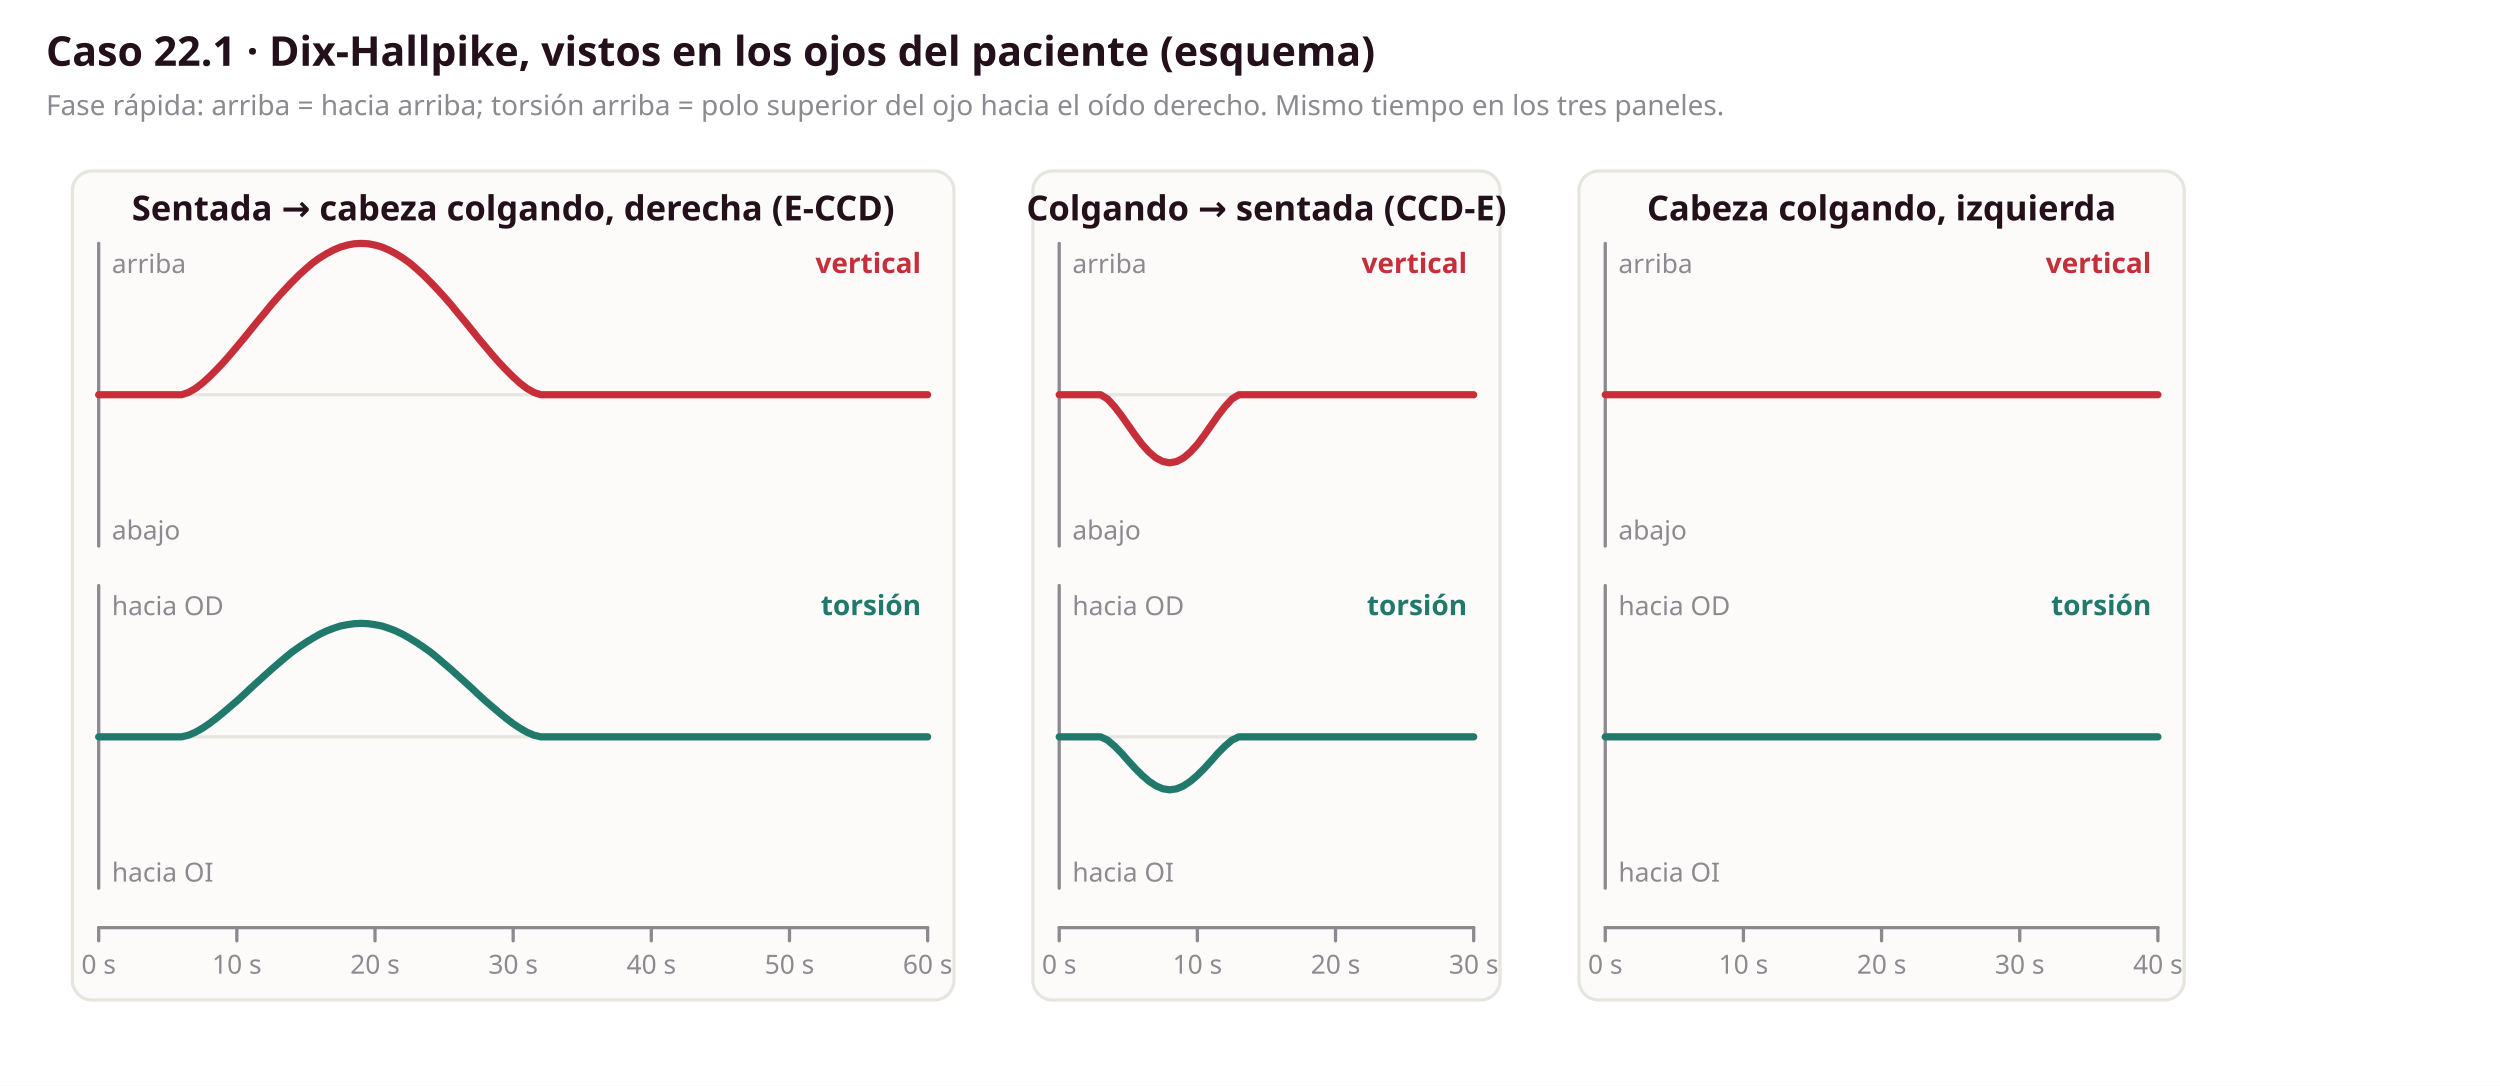
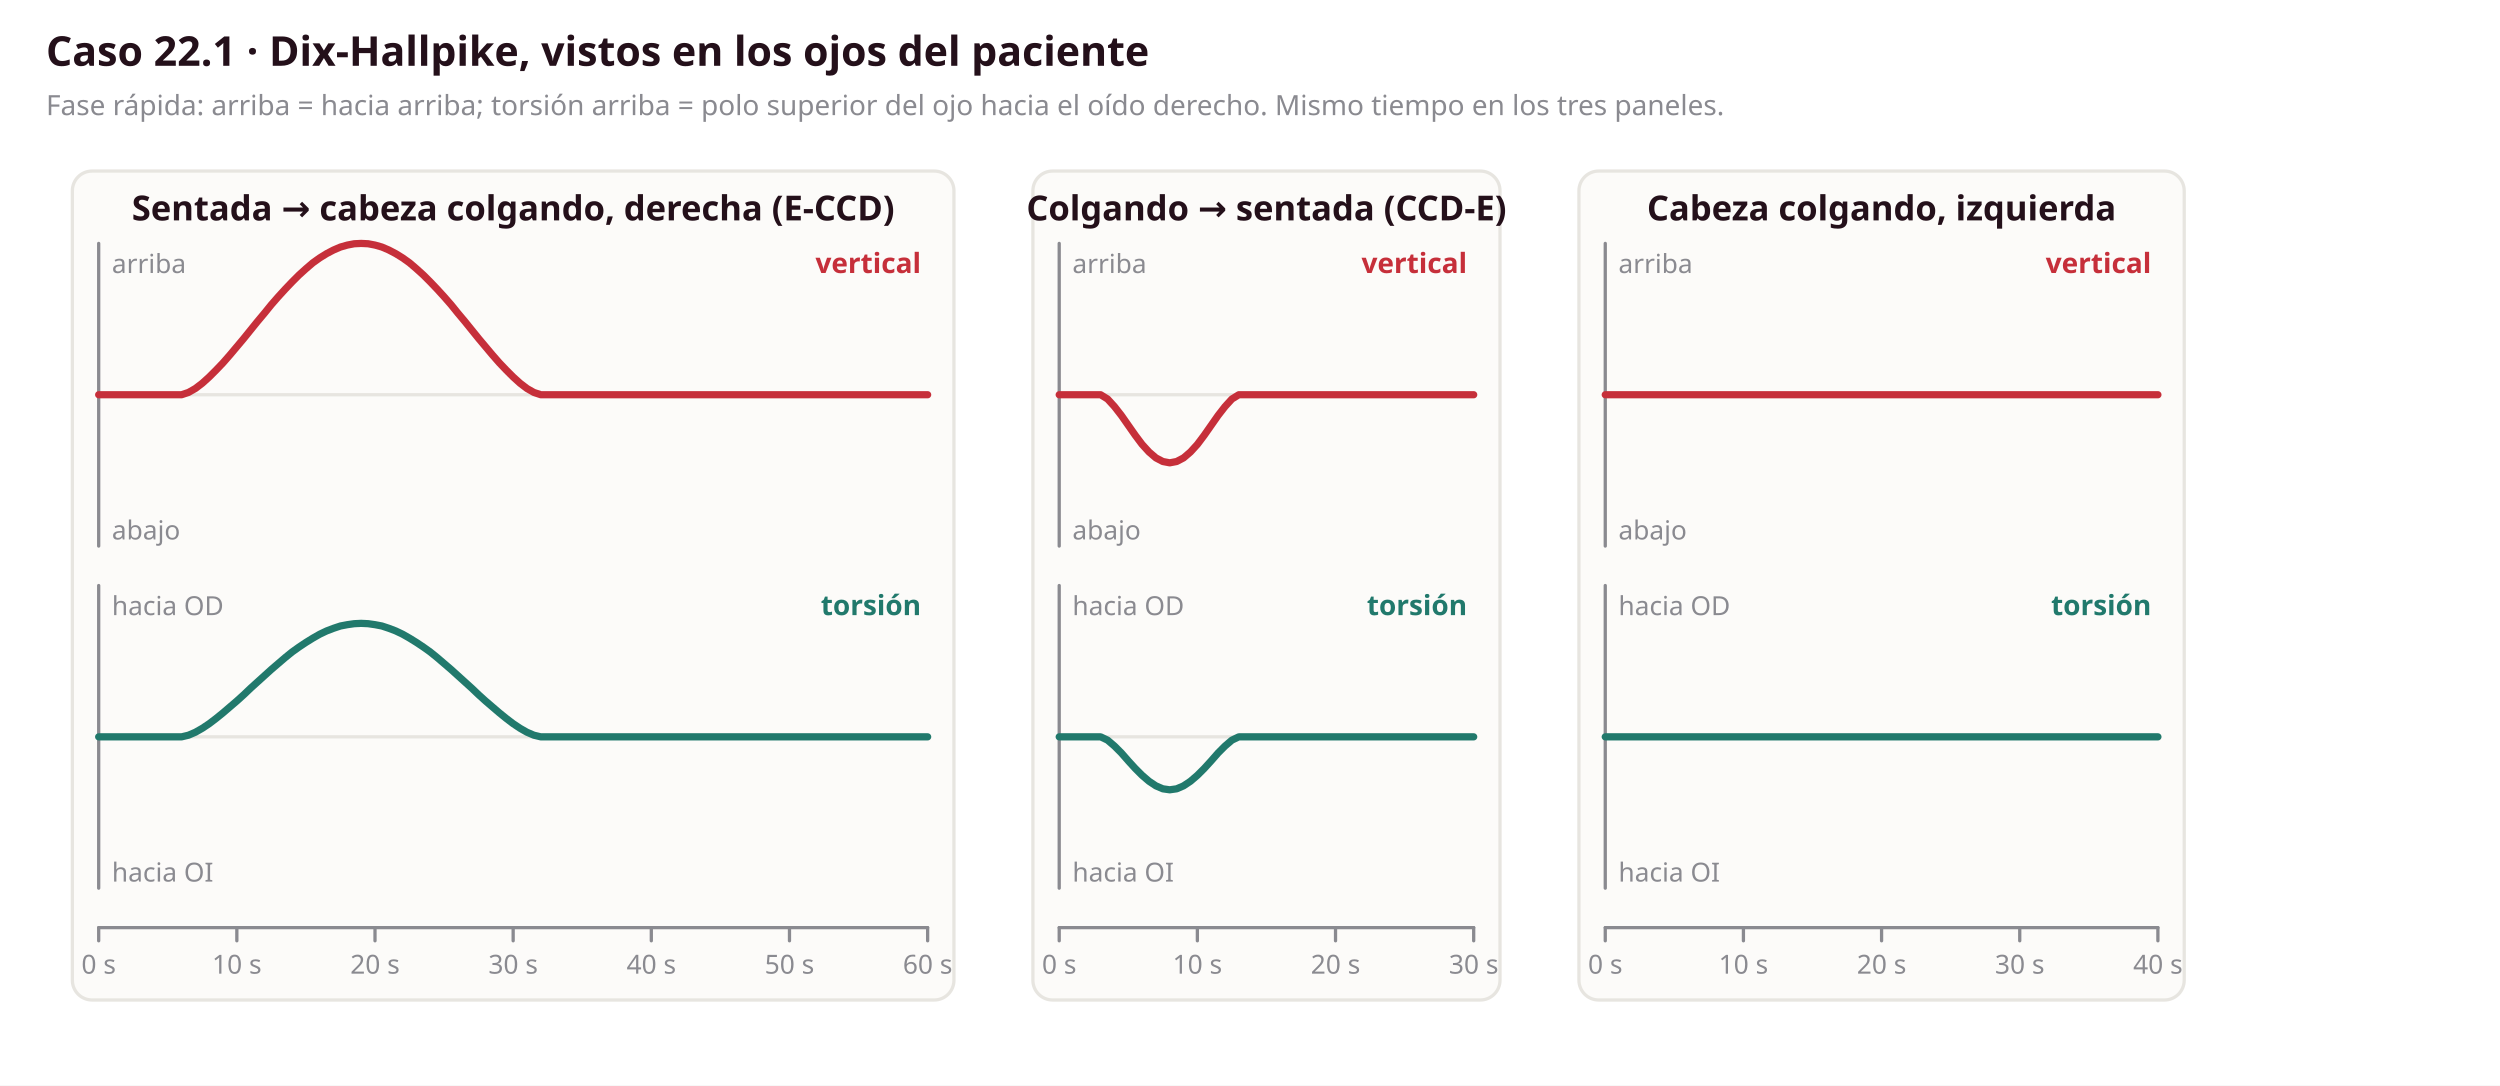
<svg xmlns="http://www.w3.org/2000/svg" viewBox="0 0 760 330" width="760" height="330">
  <rect width="760" height="330" fill="#fff" />
  <defs>
    <marker id="pf" markerWidth="8" markerHeight="8" refX="6" refY="4" orient="auto">
      <path d="M0,0 L8,4 L0,8 z" fill="#8a8a90" />
    </marker>
  </defs>
-   <text x="14.0" y="20.0" font-family="'Plus Jakarta Sans', sans-serif" font-size="12.5" fill="#24101a" text-anchor="start" font-weight="700">Caso 22.1 · Dix-Hallpike, vistos en los ojos del paciente (esquema)</text>
+   <text x="14.0" y="20.0" font-family="'Plus Jakarta Sans', sans-serif" font-size="12.5" fill="#24101a" text-anchor="start" font-weight="700">Caso 22.1 · Dix-Hallpike, vistos en los ojos del paciente</text>
  <text x="14.0" y="35.0" font-family="'Plus Jakarta Sans', sans-serif" font-size="8.5" fill="#8a8a90" text-anchor="start" font-weight="400">Fase rápida: arriba = hacia arriba; torsión arriba = polo superior del ojo hacia el oído derecho. Mismo tiempo en los tres paneles.</text>
  <rect x="22.0" y="52.0" width="268.0" height="252.0" rx="6" fill="#fcfbf9" stroke="#e7e5e0" stroke-width="1" />
  <text x="156.0" y="67.0" font-family="'Plus Jakarta Sans', sans-serif" font-size="10.5" fill="#24101a" text-anchor="middle" font-weight="700">Sentada → cabeza colgando, derecha (E-CCD)</text>
  <line x1="30.0" y1="120.0" x2="282.0" y2="120.0" stroke="#e7e5e0" stroke-width="1" stroke-linecap="round" />
  <line x1="30.0" y1="74.0" x2="30.0" y2="166.0" stroke="#8a8a90" stroke-width="1" stroke-linecap="round" />
  <text x="34.0" y="83.0" font-family="'Plus Jakarta Sans', sans-serif" font-size="8" fill="#8a8a90" text-anchor="start" font-weight="400">arriba</text>
  <text x="34.0" y="164.0" font-family="'Plus Jakarta Sans', sans-serif" font-size="8" fill="#8a8a90" text-anchor="start" font-weight="400">abajo</text>
  <path fill="none" stroke="#c62f3a" stroke-width="2.2" stroke-linejoin="round" stroke-linecap="round" d="M30.0,120.0 L55.2,120.0 L57.3,119.3 L59.4,118.1 L61.5,116.5 L63.6,114.6 L65.7,112.5 L67.8,110.3 L69.9,107.9 L72.0,105.4 L74.1,102.9 L76.2,100.3 L78.3,97.7 L80.4,95.2 L82.5,92.6 L84.6,90.2 L86.7,87.9 L88.8,85.7 L90.9,83.6 L93.0,81.7 L95.1,79.9 L97.2,78.4 L99.3,77.1 L101.4,76.0 L103.5,75.1 L105.6,74.5 L107.7,74.1 L109.8,74.0 L111.9,74.1 L114.0,74.5 L116.1,75.1 L118.2,76.0 L120.3,77.1 L122.4,78.4 L124.5,79.9 L126.6,81.7 L128.7,83.6 L130.8,85.7 L132.9,87.9 L135.0,90.2 L137.1,92.6 L139.2,95.2 L141.3,97.7 L143.4,100.3 L145.5,102.9 L147.6,105.4 L149.7,107.9 L151.8,110.3 L153.9,112.5 L156.0,114.6 L158.1,116.5 L160.2,118.1 L162.3,119.3 L164.4,120.0 L282.0,120.0" />
  <text x="280.0" y="83.0" font-family="'Plus Jakarta Sans', sans-serif" font-size="8.5" fill="#c62f3a" text-anchor="end" font-weight="700">vertical</text>
  <line x1="30.0" y1="224.0" x2="282.0" y2="224.0" stroke="#e7e5e0" stroke-width="1" stroke-linecap="round" />
  <line x1="30.0" y1="178.0" x2="30.0" y2="270.0" stroke="#8a8a90" stroke-width="1" stroke-linecap="round" />
  <text x="34.0" y="187.0" font-family="'Plus Jakarta Sans', sans-serif" font-size="8" fill="#8a8a90" text-anchor="start" font-weight="400">hacia OD</text>
  <text x="34.0" y="268.0" font-family="'Plus Jakarta Sans', sans-serif" font-size="8" fill="#8a8a90" text-anchor="start" font-weight="400">hacia OI</text>
  <path fill="none" stroke="#21796c" stroke-width="2.2" stroke-linejoin="round" stroke-linecap="round" d="M30.0,224.0 L55.2,224.0 L57.3,223.5 L59.4,222.6 L61.5,221.4 L63.6,220.0 L65.7,218.4 L67.8,216.7 L69.9,214.9 L72.0,213.1 L74.1,211.2 L76.2,209.2 L78.3,207.3 L80.4,205.4 L82.5,203.5 L84.6,201.7 L86.7,199.9 L88.8,198.2 L90.9,196.7 L93.0,195.3 L95.1,194.0 L97.2,192.8 L99.3,191.8 L101.4,191.0 L103.5,190.3 L105.6,189.9 L107.7,189.6 L109.8,189.5 L111.9,189.6 L114.0,189.9 L116.1,190.3 L118.2,191.0 L120.3,191.8 L122.4,192.8 L124.5,194.0 L126.6,195.3 L128.7,196.7 L130.8,198.2 L132.9,199.9 L135.0,201.7 L137.1,203.5 L139.2,205.4 L141.3,207.3 L143.4,209.2 L145.5,211.2 L147.6,213.1 L149.7,214.9 L151.8,216.7 L153.9,218.4 L156.0,220.0 L158.1,221.4 L160.2,222.6 L162.3,223.5 L164.4,224.0 L282.0,224.0" />
  <text x="280.0" y="187.0" font-family="'Plus Jakarta Sans', sans-serif" font-size="8.5" fill="#21796c" text-anchor="end" font-weight="700">torsión</text>
  <line x1="30.0" y1="282.0" x2="282.0" y2="282.0" stroke="#8a8a90" stroke-width="1" stroke-linecap="round" />
  <line x1="30.0" y1="282.0" x2="30.0" y2="286.0" stroke="#8a8a90" stroke-width="1" stroke-linecap="round" />
  <text x="30.0" y="296.0" font-family="'Plus Jakarta Sans', sans-serif" font-size="8" fill="#8a8a90" text-anchor="middle" font-weight="400">0 s</text>
  <line x1="72.0" y1="282.0" x2="72.0" y2="286.0" stroke="#8a8a90" stroke-width="1" stroke-linecap="round" />
  <text x="72.0" y="296.0" font-family="'Plus Jakarta Sans', sans-serif" font-size="8" fill="#8a8a90" text-anchor="middle" font-weight="400">10 s</text>
  <line x1="114.0" y1="282.0" x2="114.0" y2="286.0" stroke="#8a8a90" stroke-width="1" stroke-linecap="round" />
  <text x="114.0" y="296.0" font-family="'Plus Jakarta Sans', sans-serif" font-size="8" fill="#8a8a90" text-anchor="middle" font-weight="400">20 s</text>
  <line x1="156.0" y1="282.0" x2="156.0" y2="286.0" stroke="#8a8a90" stroke-width="1" stroke-linecap="round" />
  <text x="156.0" y="296.0" font-family="'Plus Jakarta Sans', sans-serif" font-size="8" fill="#8a8a90" text-anchor="middle" font-weight="400">30 s</text>
  <line x1="198.0" y1="282.0" x2="198.0" y2="286.0" stroke="#8a8a90" stroke-width="1" stroke-linecap="round" />
  <text x="198.0" y="296.0" font-family="'Plus Jakarta Sans', sans-serif" font-size="8" fill="#8a8a90" text-anchor="middle" font-weight="400">40 s</text>
  <line x1="240.0" y1="282.0" x2="240.0" y2="286.0" stroke="#8a8a90" stroke-width="1" stroke-linecap="round" />
  <text x="240.0" y="296.0" font-family="'Plus Jakarta Sans', sans-serif" font-size="8" fill="#8a8a90" text-anchor="middle" font-weight="400">50 s</text>
  <line x1="282.0" y1="282.0" x2="282.0" y2="286.0" stroke="#8a8a90" stroke-width="1" stroke-linecap="round" />
  <text x="282.0" y="296.0" font-family="'Plus Jakarta Sans', sans-serif" font-size="8" fill="#8a8a90" text-anchor="middle" font-weight="400">60 s</text>
  <rect x="314.0" y="52.0" width="142.0" height="252.0" rx="6" fill="#fcfbf9" stroke="#e7e5e0" stroke-width="1" />
  <text x="385.0" y="67.0" font-family="'Plus Jakarta Sans', sans-serif" font-size="10.5" fill="#24101a" text-anchor="middle" font-weight="700">Colgando → sentada (CCD-E)</text>
  <line x1="322.0" y1="120.0" x2="448.0" y2="120.0" stroke="#e7e5e0" stroke-width="1" stroke-linecap="round" />
  <line x1="322.0" y1="74.0" x2="322.0" y2="166.0" stroke="#8a8a90" stroke-width="1" stroke-linecap="round" />
  <text x="326.0" y="83.0" font-family="'Plus Jakarta Sans', sans-serif" font-size="8" fill="#8a8a90" text-anchor="start" font-weight="400">arriba</text>
  <text x="326.0" y="164.0" font-family="'Plus Jakarta Sans', sans-serif" font-size="8" fill="#8a8a90" text-anchor="start" font-weight="400">abajo</text>
  <path fill="none" stroke="#c62f3a" stroke-width="2.2" stroke-linejoin="round" stroke-linecap="round" d="M322.0,120.0 L334.6,120.0 L336.7,121.3 L338.8,123.6 L340.9,126.3 L343.0,129.3 L345.1,132.3 L347.2,135.1 L349.3,137.4 L351.4,139.2 L353.5,140.3 L355.6,140.7 L357.7,140.3 L359.8,139.2 L361.9,137.4 L364.0,135.1 L366.1,132.3 L368.2,129.3 L370.3,126.3 L372.4,123.6 L374.5,121.3 L376.6,120.0 L448.0,120.0" />
  <text x="446.0" y="83.0" font-family="'Plus Jakarta Sans', sans-serif" font-size="8.5" fill="#c62f3a" text-anchor="end" font-weight="700">vertical</text>
  <line x1="322.0" y1="224.0" x2="448.0" y2="224.0" stroke="#e7e5e0" stroke-width="1" stroke-linecap="round" />
  <line x1="322.0" y1="178.0" x2="322.0" y2="270.0" stroke="#8a8a90" stroke-width="1" stroke-linecap="round" />
  <text x="326.0" y="187.0" font-family="'Plus Jakarta Sans', sans-serif" font-size="8" fill="#8a8a90" text-anchor="start" font-weight="400">hacia OD</text>
  <text x="326.0" y="268.0" font-family="'Plus Jakarta Sans', sans-serif" font-size="8" fill="#8a8a90" text-anchor="start" font-weight="400">hacia OI</text>
  <path fill="none" stroke="#21796c" stroke-width="2.2" stroke-linejoin="round" stroke-linecap="round" d="M322.0,224.0 L334.6,224.0 L336.7,225.0 L338.8,226.8 L340.9,228.9 L343.0,231.3 L345.1,233.6 L347.2,235.7 L349.3,237.5 L351.4,238.9 L353.5,239.8 L355.6,240.1 L357.7,239.8 L359.8,238.9 L361.9,237.5 L364.0,235.7 L366.1,233.6 L368.2,231.3 L370.3,228.9 L372.4,226.8 L374.5,225.0 L376.6,224.0 L448.0,224.0" />
  <text x="446.0" y="187.0" font-family="'Plus Jakarta Sans', sans-serif" font-size="8.5" fill="#21796c" text-anchor="end" font-weight="700">torsión</text>
  <line x1="322.0" y1="282.0" x2="448.0" y2="282.0" stroke="#8a8a90" stroke-width="1" stroke-linecap="round" />
  <line x1="322.0" y1="282.0" x2="322.0" y2="286.0" stroke="#8a8a90" stroke-width="1" stroke-linecap="round" />
  <text x="322.0" y="296.0" font-family="'Plus Jakarta Sans', sans-serif" font-size="8" fill="#8a8a90" text-anchor="middle" font-weight="400">0 s</text>
  <line x1="364.0" y1="282.0" x2="364.0" y2="286.0" stroke="#8a8a90" stroke-width="1" stroke-linecap="round" />
  <text x="364.0" y="296.0" font-family="'Plus Jakarta Sans', sans-serif" font-size="8" fill="#8a8a90" text-anchor="middle" font-weight="400">10 s</text>
  <line x1="406.0" y1="282.0" x2="406.0" y2="286.0" stroke="#8a8a90" stroke-width="1" stroke-linecap="round" />
  <text x="406.0" y="296.0" font-family="'Plus Jakarta Sans', sans-serif" font-size="8" fill="#8a8a90" text-anchor="middle" font-weight="400">20 s</text>
  <line x1="448.0" y1="282.0" x2="448.0" y2="286.0" stroke="#8a8a90" stroke-width="1" stroke-linecap="round" />
  <text x="448.0" y="296.0" font-family="'Plus Jakarta Sans', sans-serif" font-size="8" fill="#8a8a90" text-anchor="middle" font-weight="400">30 s</text>
  <rect x="480.0" y="52.0" width="184.0" height="252.0" rx="6" fill="#fcfbf9" stroke="#e7e5e0" stroke-width="1" />
  <text x="572.0" y="67.0" font-family="'Plus Jakarta Sans', sans-serif" font-size="10.5" fill="#24101a" text-anchor="middle" font-weight="700">Cabeza colgando, izquierda</text>
  <line x1="488.0" y1="120.0" x2="656.0" y2="120.0" stroke="#e7e5e0" stroke-width="1" stroke-linecap="round" />
  <line x1="488.0" y1="74.0" x2="488.0" y2="166.0" stroke="#8a8a90" stroke-width="1" stroke-linecap="round" />
  <text x="492.0" y="83.0" font-family="'Plus Jakarta Sans', sans-serif" font-size="8" fill="#8a8a90" text-anchor="start" font-weight="400">arriba</text>
  <text x="492.0" y="164.0" font-family="'Plus Jakarta Sans', sans-serif" font-size="8" fill="#8a8a90" text-anchor="start" font-weight="400">abajo</text>
  <path fill="none" stroke="#c62f3a" stroke-width="2.2" stroke-linejoin="round" stroke-linecap="round" d="M488.0,120.0 L656.0,120.0" />
  <text x="654.0" y="83.0" font-family="'Plus Jakarta Sans', sans-serif" font-size="8.5" fill="#c62f3a" text-anchor="end" font-weight="700">vertical</text>
  <line x1="488.0" y1="224.0" x2="656.0" y2="224.0" stroke="#e7e5e0" stroke-width="1" stroke-linecap="round" />
  <line x1="488.0" y1="178.0" x2="488.0" y2="270.0" stroke="#8a8a90" stroke-width="1" stroke-linecap="round" />
  <text x="492.0" y="187.0" font-family="'Plus Jakarta Sans', sans-serif" font-size="8" fill="#8a8a90" text-anchor="start" font-weight="400">hacia OD</text>
  <text x="492.0" y="268.0" font-family="'Plus Jakarta Sans', sans-serif" font-size="8" fill="#8a8a90" text-anchor="start" font-weight="400">hacia OI</text>
  <path fill="none" stroke="#21796c" stroke-width="2.2" stroke-linejoin="round" stroke-linecap="round" d="M488.0,224.0 L656.0,224.0" />
  <text x="654.0" y="187.0" font-family="'Plus Jakarta Sans', sans-serif" font-size="8.5" fill="#21796c" text-anchor="end" font-weight="700">torsión</text>
  <line x1="488.0" y1="282.0" x2="656.0" y2="282.0" stroke="#8a8a90" stroke-width="1" stroke-linecap="round" />
  <line x1="488.0" y1="282.0" x2="488.0" y2="286.0" stroke="#8a8a90" stroke-width="1" stroke-linecap="round" />
  <text x="488.0" y="296.0" font-family="'Plus Jakarta Sans', sans-serif" font-size="8" fill="#8a8a90" text-anchor="middle" font-weight="400">0 s</text>
  <line x1="530.0" y1="282.0" x2="530.0" y2="286.0" stroke="#8a8a90" stroke-width="1" stroke-linecap="round" />
  <text x="530.0" y="296.0" font-family="'Plus Jakarta Sans', sans-serif" font-size="8" fill="#8a8a90" text-anchor="middle" font-weight="400">10 s</text>
  <line x1="572.0" y1="282.0" x2="572.0" y2="286.0" stroke="#8a8a90" stroke-width="1" stroke-linecap="round" />
  <text x="572.0" y="296.0" font-family="'Plus Jakarta Sans', sans-serif" font-size="8" fill="#8a8a90" text-anchor="middle" font-weight="400">20 s</text>
  <line x1="614.0" y1="282.0" x2="614.0" y2="286.0" stroke="#8a8a90" stroke-width="1" stroke-linecap="round" />
  <text x="614.0" y="296.0" font-family="'Plus Jakarta Sans', sans-serif" font-size="8" fill="#8a8a90" text-anchor="middle" font-weight="400">30 s</text>
  <line x1="656.0" y1="282.0" x2="656.0" y2="286.0" stroke="#8a8a90" stroke-width="1" stroke-linecap="round" />
  <text x="656.0" y="296.0" font-family="'Plus Jakarta Sans', sans-serif" font-size="8" fill="#8a8a90" text-anchor="middle" font-weight="400">40 s</text>
</svg>
